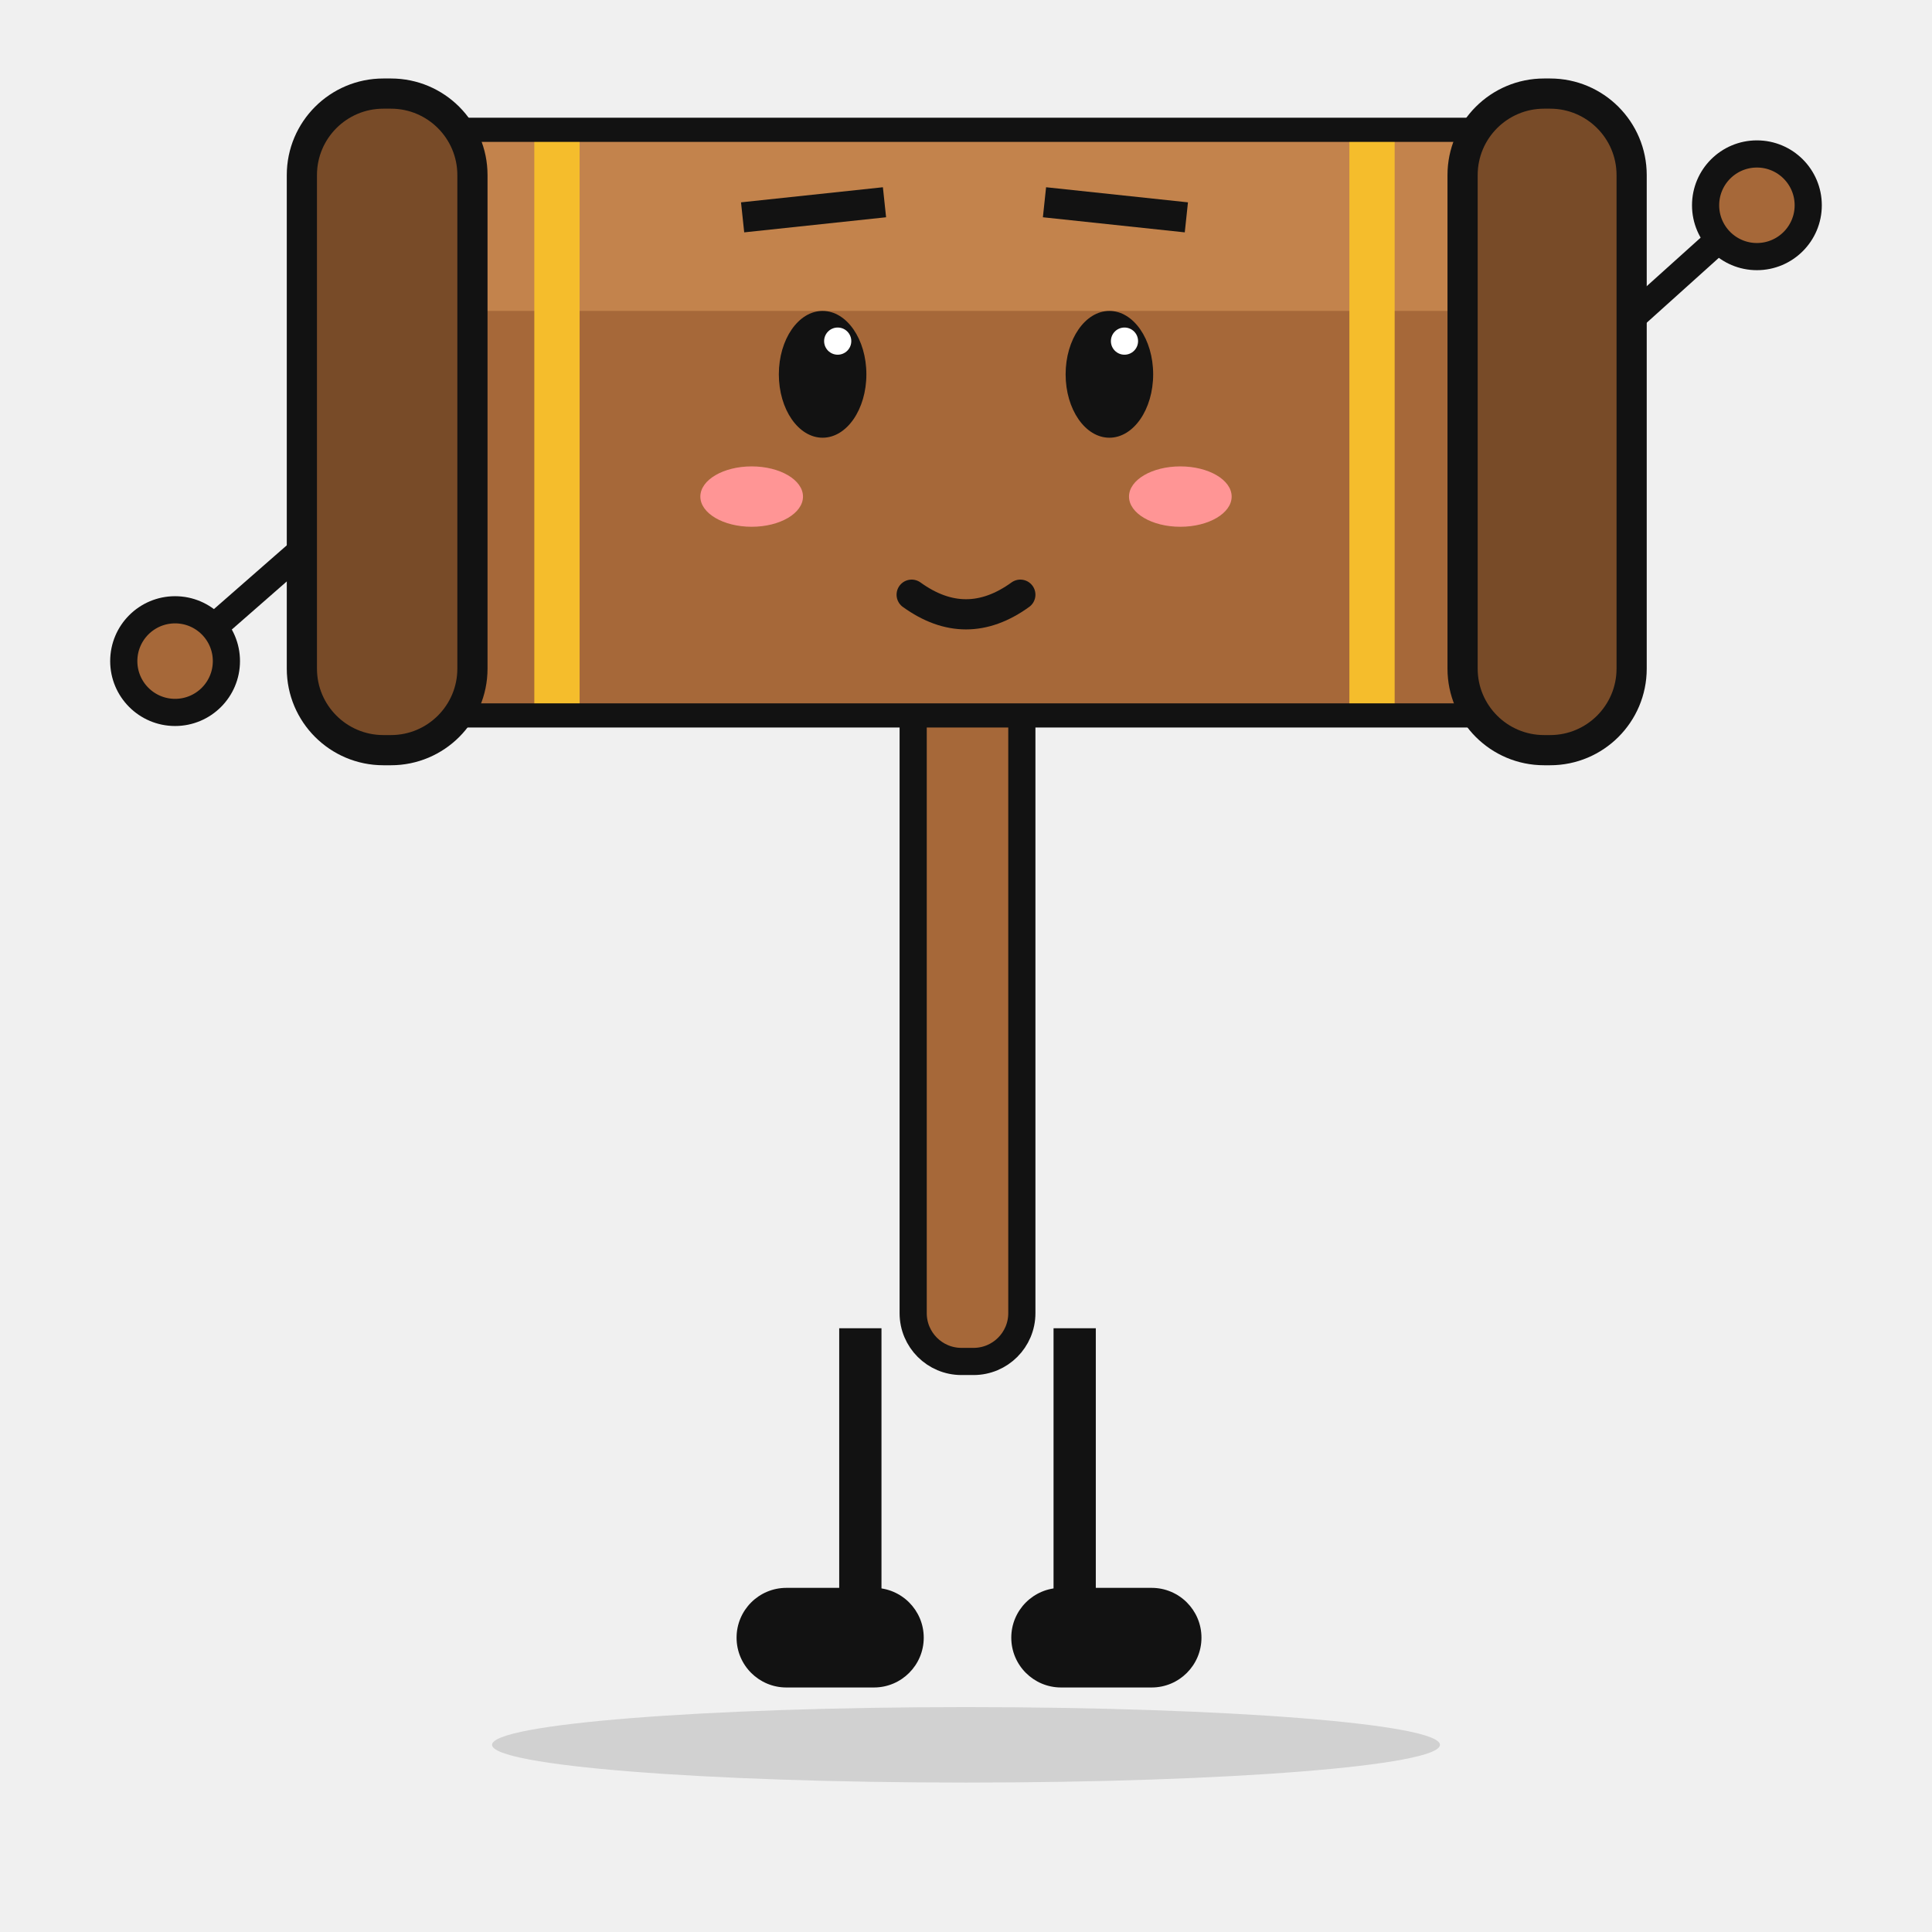
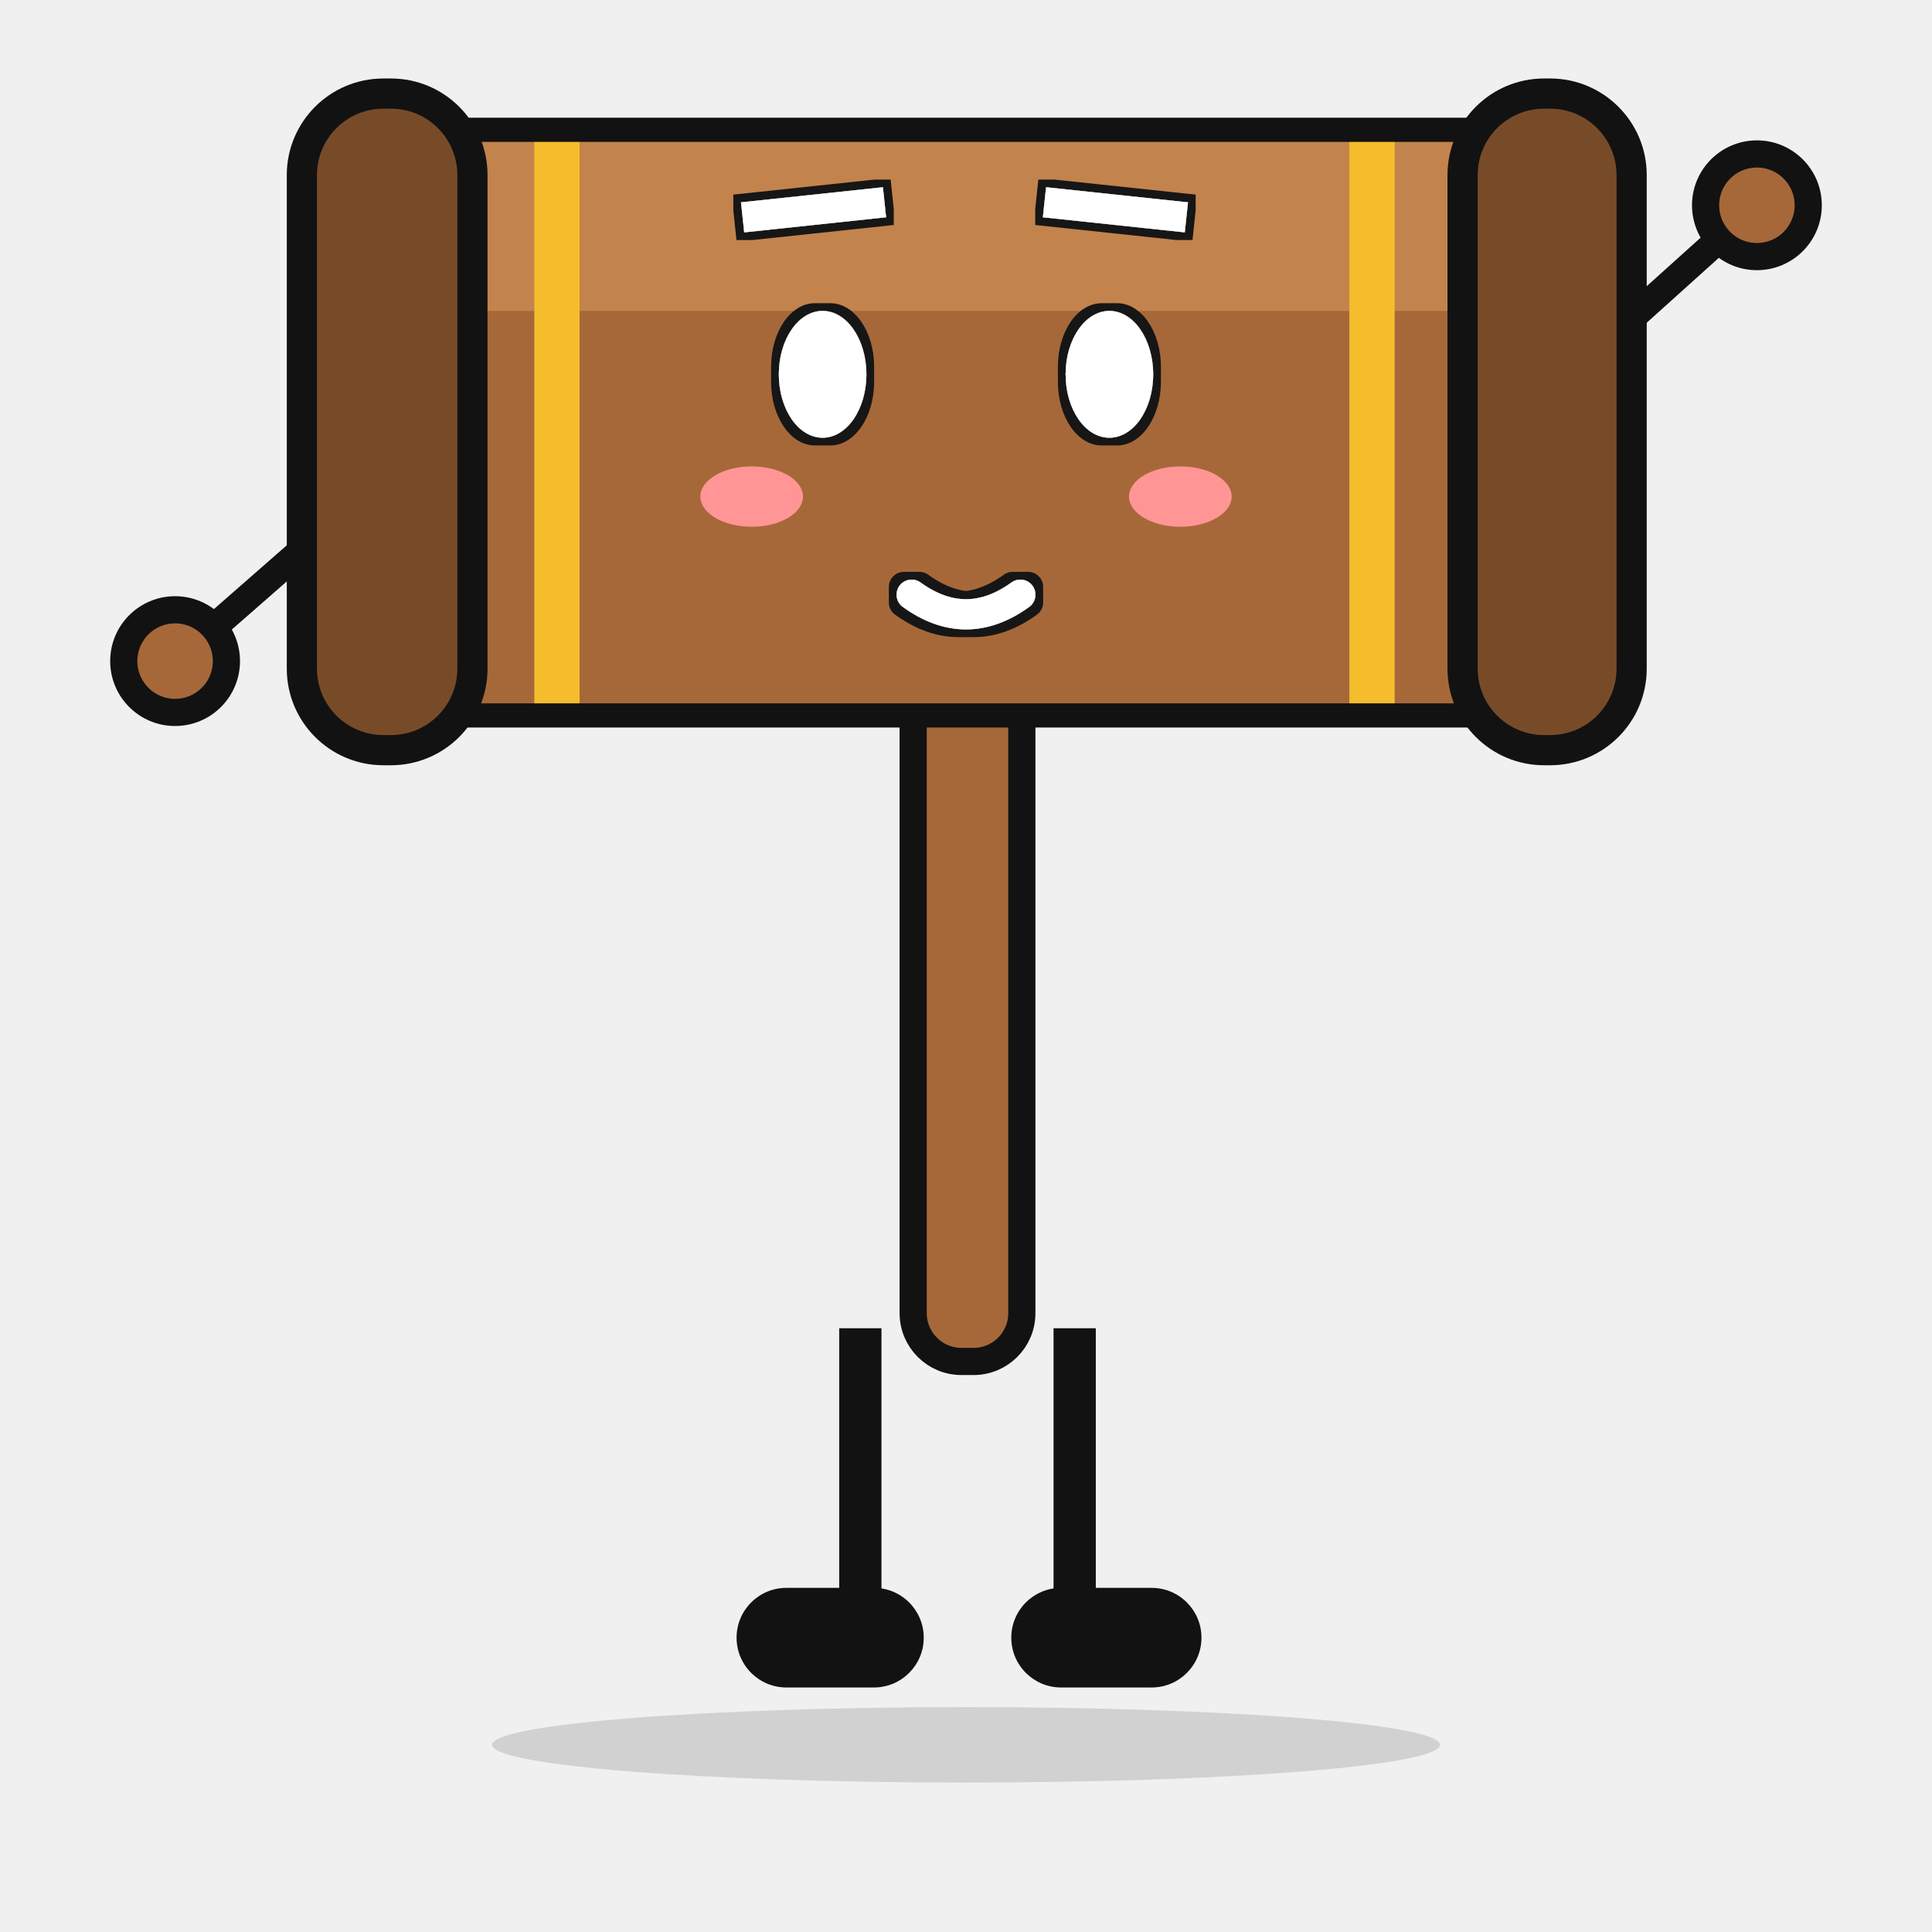
<svg xmlns="http://www.w3.org/2000/svg" viewBox="0 0 640 640" width="640" height="640">
+   <defs>
+     <filter id="kontur" x="-20%" y="-20%" width="140%" height="140%">
+       <feMorphology in="SourceAlpha" operator="dilate" radius="3.5" result="d" />
+       <feFlood flood-color="#121212" />
+       <feComposite in2="d" operator="in" result="o" />
+       <feMerge>
+         <feMergeNode in="o" />
+         <feMergeNode in="SourceGraphic" />
+       </feMerge>
+     </filter>
+   </defs>
  <ellipse id="shadow" cx="320" cy="578" rx="157" ry="12.5" fill="#000" opacity=".13" />
  <g id="legs">
    <rect x="278" y="440" width="14" height="92" fill="#121212" />
    <rect x="349" y="440" width="14" height="92" fill="#121212" />
    <rect x="244" y="526" width="62" height="33" rx="16.5" fill="#121212" />
    <rect x="335" y="526" width="63" height="33" rx="16.5" fill="#121212" />
  </g>
  <rect id="handle" x="302.5" y="225" width="36" height="226" rx="16" fill="#A66839" stroke="#121212" stroke-width="9" stroke-linejoin="round" stroke-linecap="round" />
  <g id="arm-l">
    <path d="M98 184 L58 219" stroke="#121212" stroke-width="9" stroke-linecap="round" />
    <circle cx="58" cy="219" r="17" fill="#A66839" stroke="#121212" stroke-width="9" stroke-linejoin="round" stroke-linecap="round" />
  </g>
  <g id="arm-r">
    <path d="M542 104 L582 68" stroke="#121212" stroke-width="9" stroke-linecap="round" />
    <circle cx="582" cy="68" r="17" fill="#A66839" stroke="#121212" stroke-width="9" stroke-linejoin="round" stroke-linecap="round" />
  </g>
  <g id="head">
    <rect x="140" y="43" width="360" height="194" fill="#A66839" />
    <rect x="140" y="43" width="360" height="60" fill="#C3834C" />
    <rect x="177" y="43" width="15" height="194" fill="#F5BD2C" />
    <rect x="447" y="43" width="15" height="194" fill="#F5BD2C" />
    <rect x="140" y="43" width="360" height="194" fill="none" stroke="#121212" stroke-width="8" stroke-linejoin="round" stroke-linecap="round" />
    <rect x="100" y="31" width="56.5" height="217.5" rx="27" fill="#784B28" stroke="#121212" stroke-width="10" stroke-linejoin="round" stroke-linecap="round" />
    <rect x="484.5" y="31" width="56" height="217.5" rx="27" fill="#784B28" stroke="#121212" stroke-width="10" stroke-linejoin="round" stroke-linecap="round" />
  </g>
  <g id="cheeks">
    <ellipse cx="249" cy="164.5" rx="17" ry="10" fill="#FF9595" />
    <ellipse cx="391" cy="164.5" rx="17" ry="10" fill="#FF9595" />
  </g>
-   <g id="brows" stroke="#121212" stroke-width="10" stroke-linecap="butt">
-     <path d="M246 72 L293 67" />
-     <path d="M346 67 L393 72" />
-   </g>
-   <g id="eyes">
-     <ellipse cx="272.5" cy="124" rx="14.5" ry="21" fill="#121212" />
-     <circle cx="277.5" cy="113" r="4.5" fill="#fff" />
-     <ellipse cx="367.5" cy="124" rx="14.5" ry="21" fill="#121212" />
-     <circle cx="372.5" cy="113" r="4.5" fill="#fff" />
-   </g>
-   <g id="mouth">
-     <path d="M302 197 Q320 210 338 197" fill="none" stroke="#121212" stroke-width="10" stroke-linecap="round" />
+   <g id="face" filter="url(#kontur)">
+     <g id="brows" stroke="#FFFFFF" stroke-width="10" stroke-linecap="butt">
+       <path d="M246 72 L293 67" />
+       <path d="M346 67 L393 72" />
+     </g>
+     <g id="eyes">
+       <ellipse cx="272.5" cy="124" rx="14.5" ry="21" fill="#FFFFFF" />
+       <ellipse cx="367.5" cy="124" rx="14.5" ry="21" fill="#FFFFFF" />
+     </g>
+     <g id="mouth">
+       <path d="M302 197 Q320 210 338 197" fill="none" stroke="#FFFFFF" stroke-width="10" stroke-linecap="round" />
+     </g>
  </g>
</svg>
